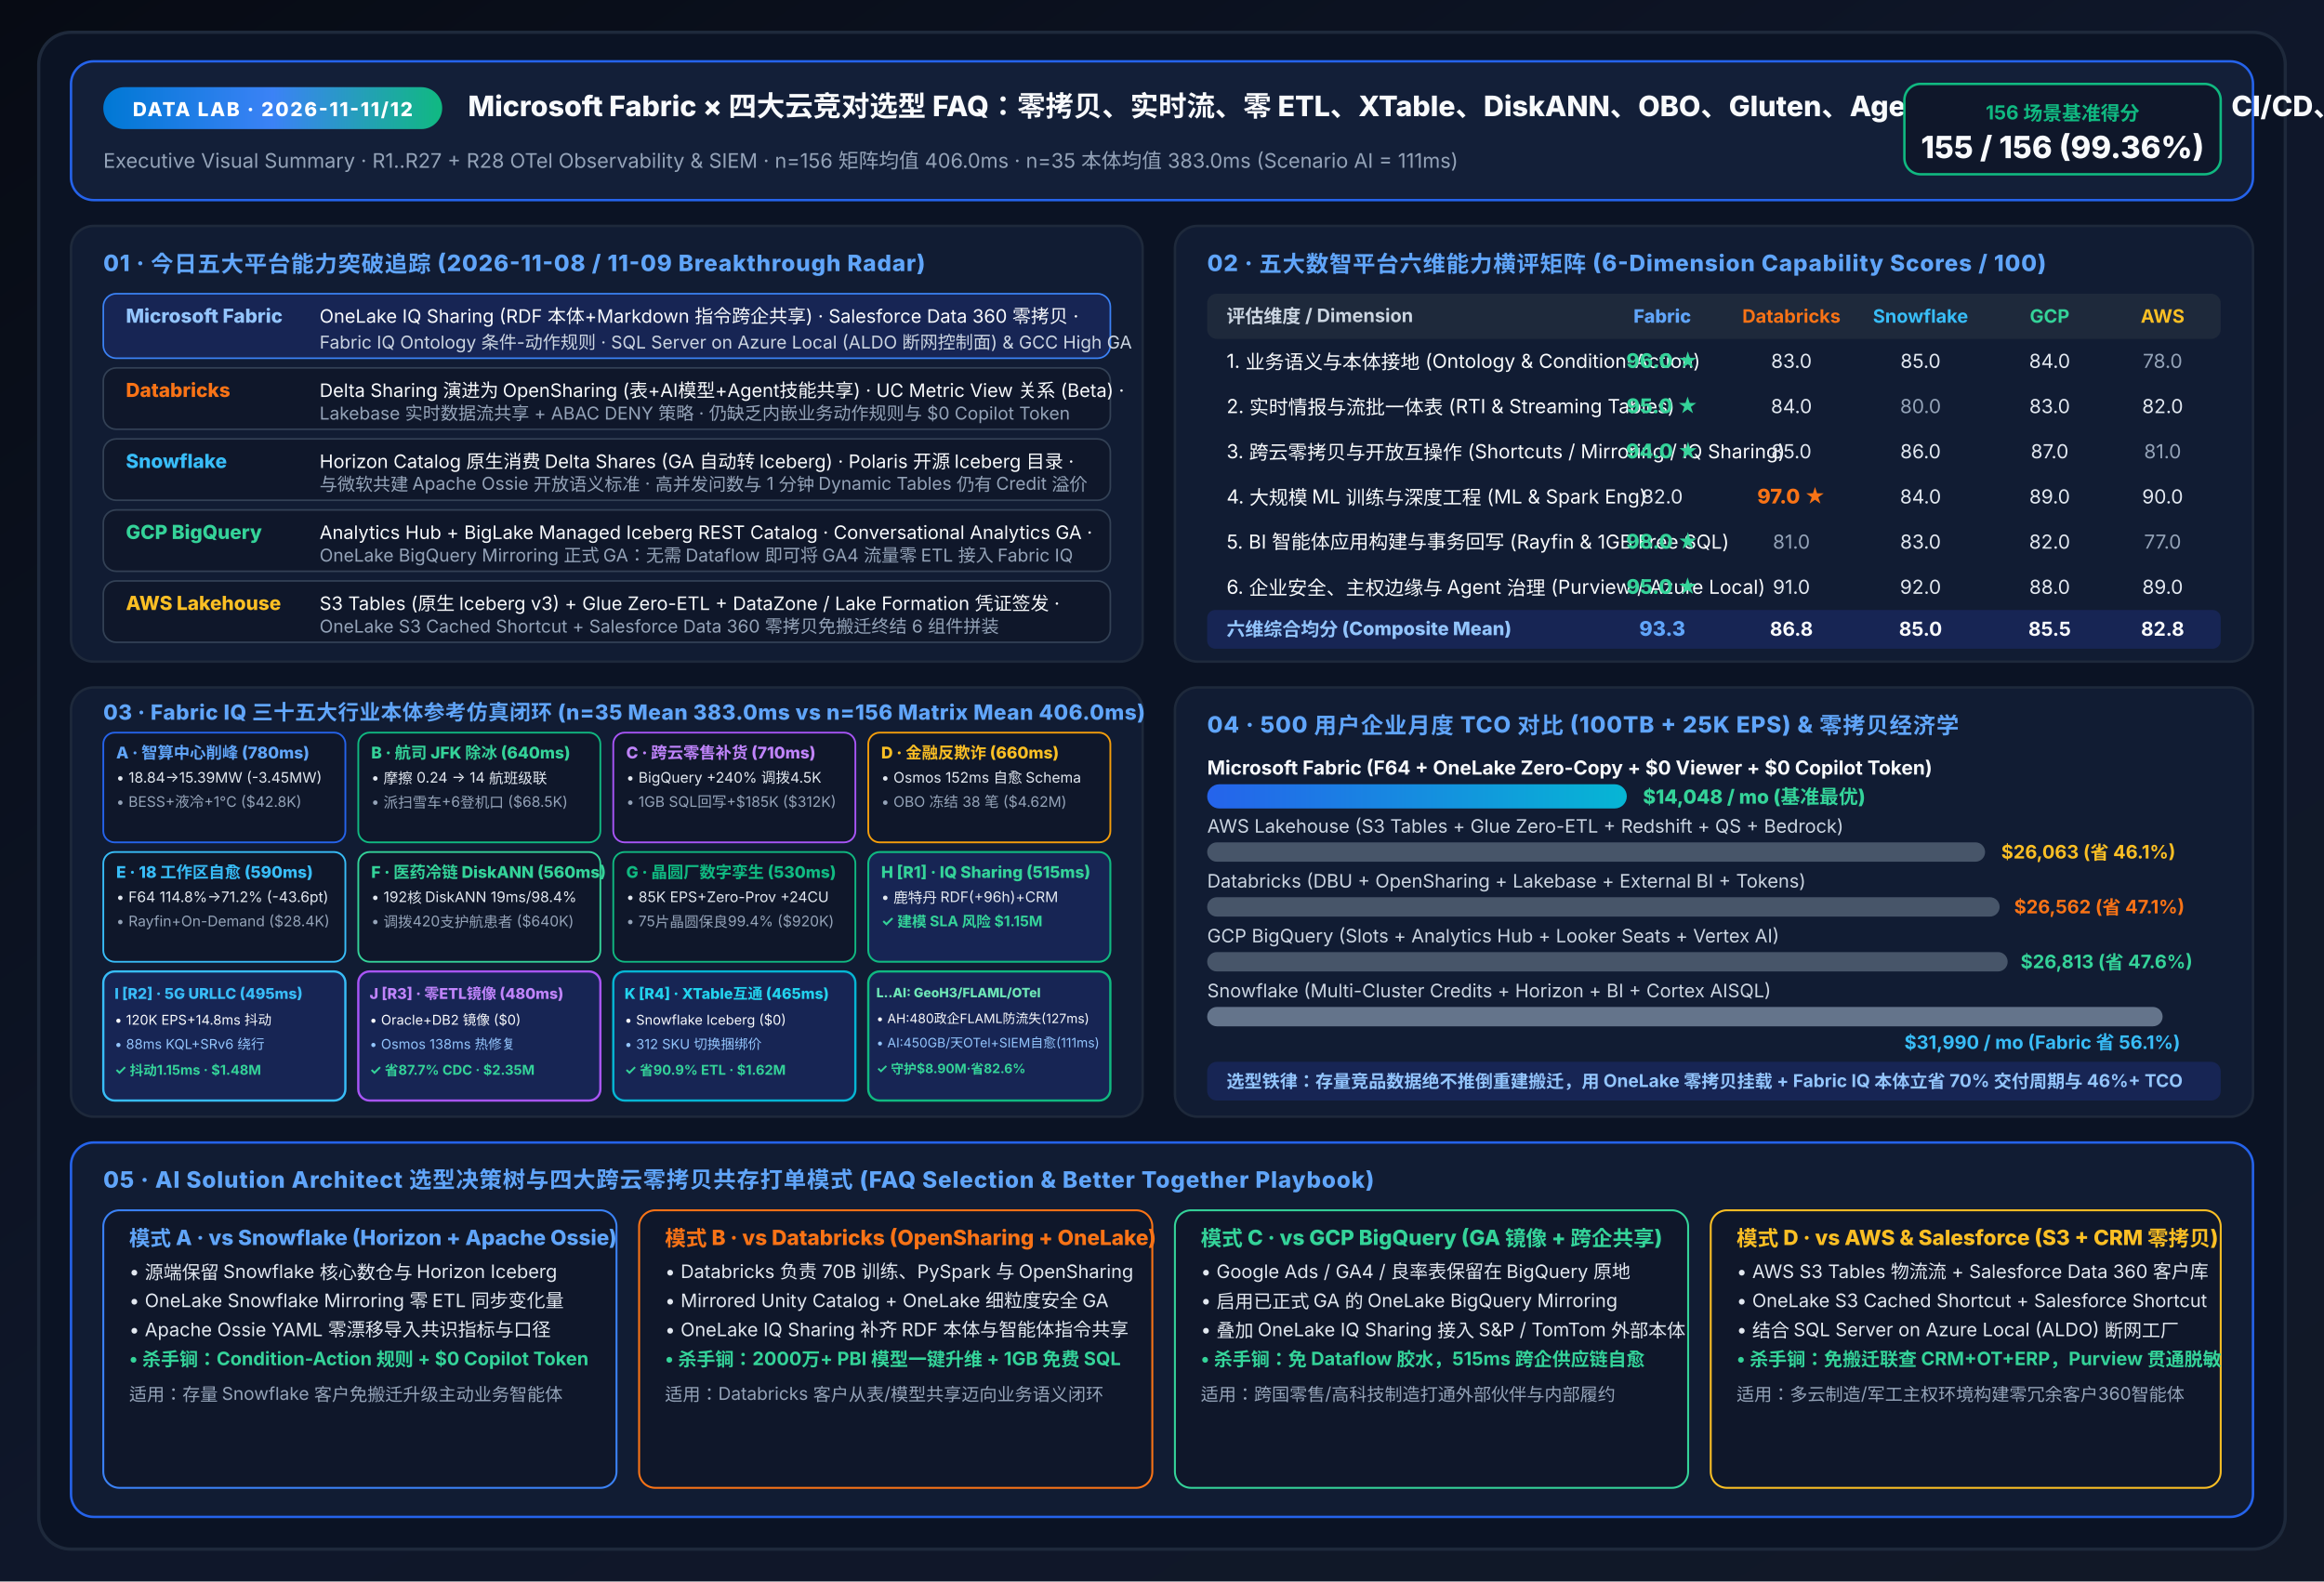
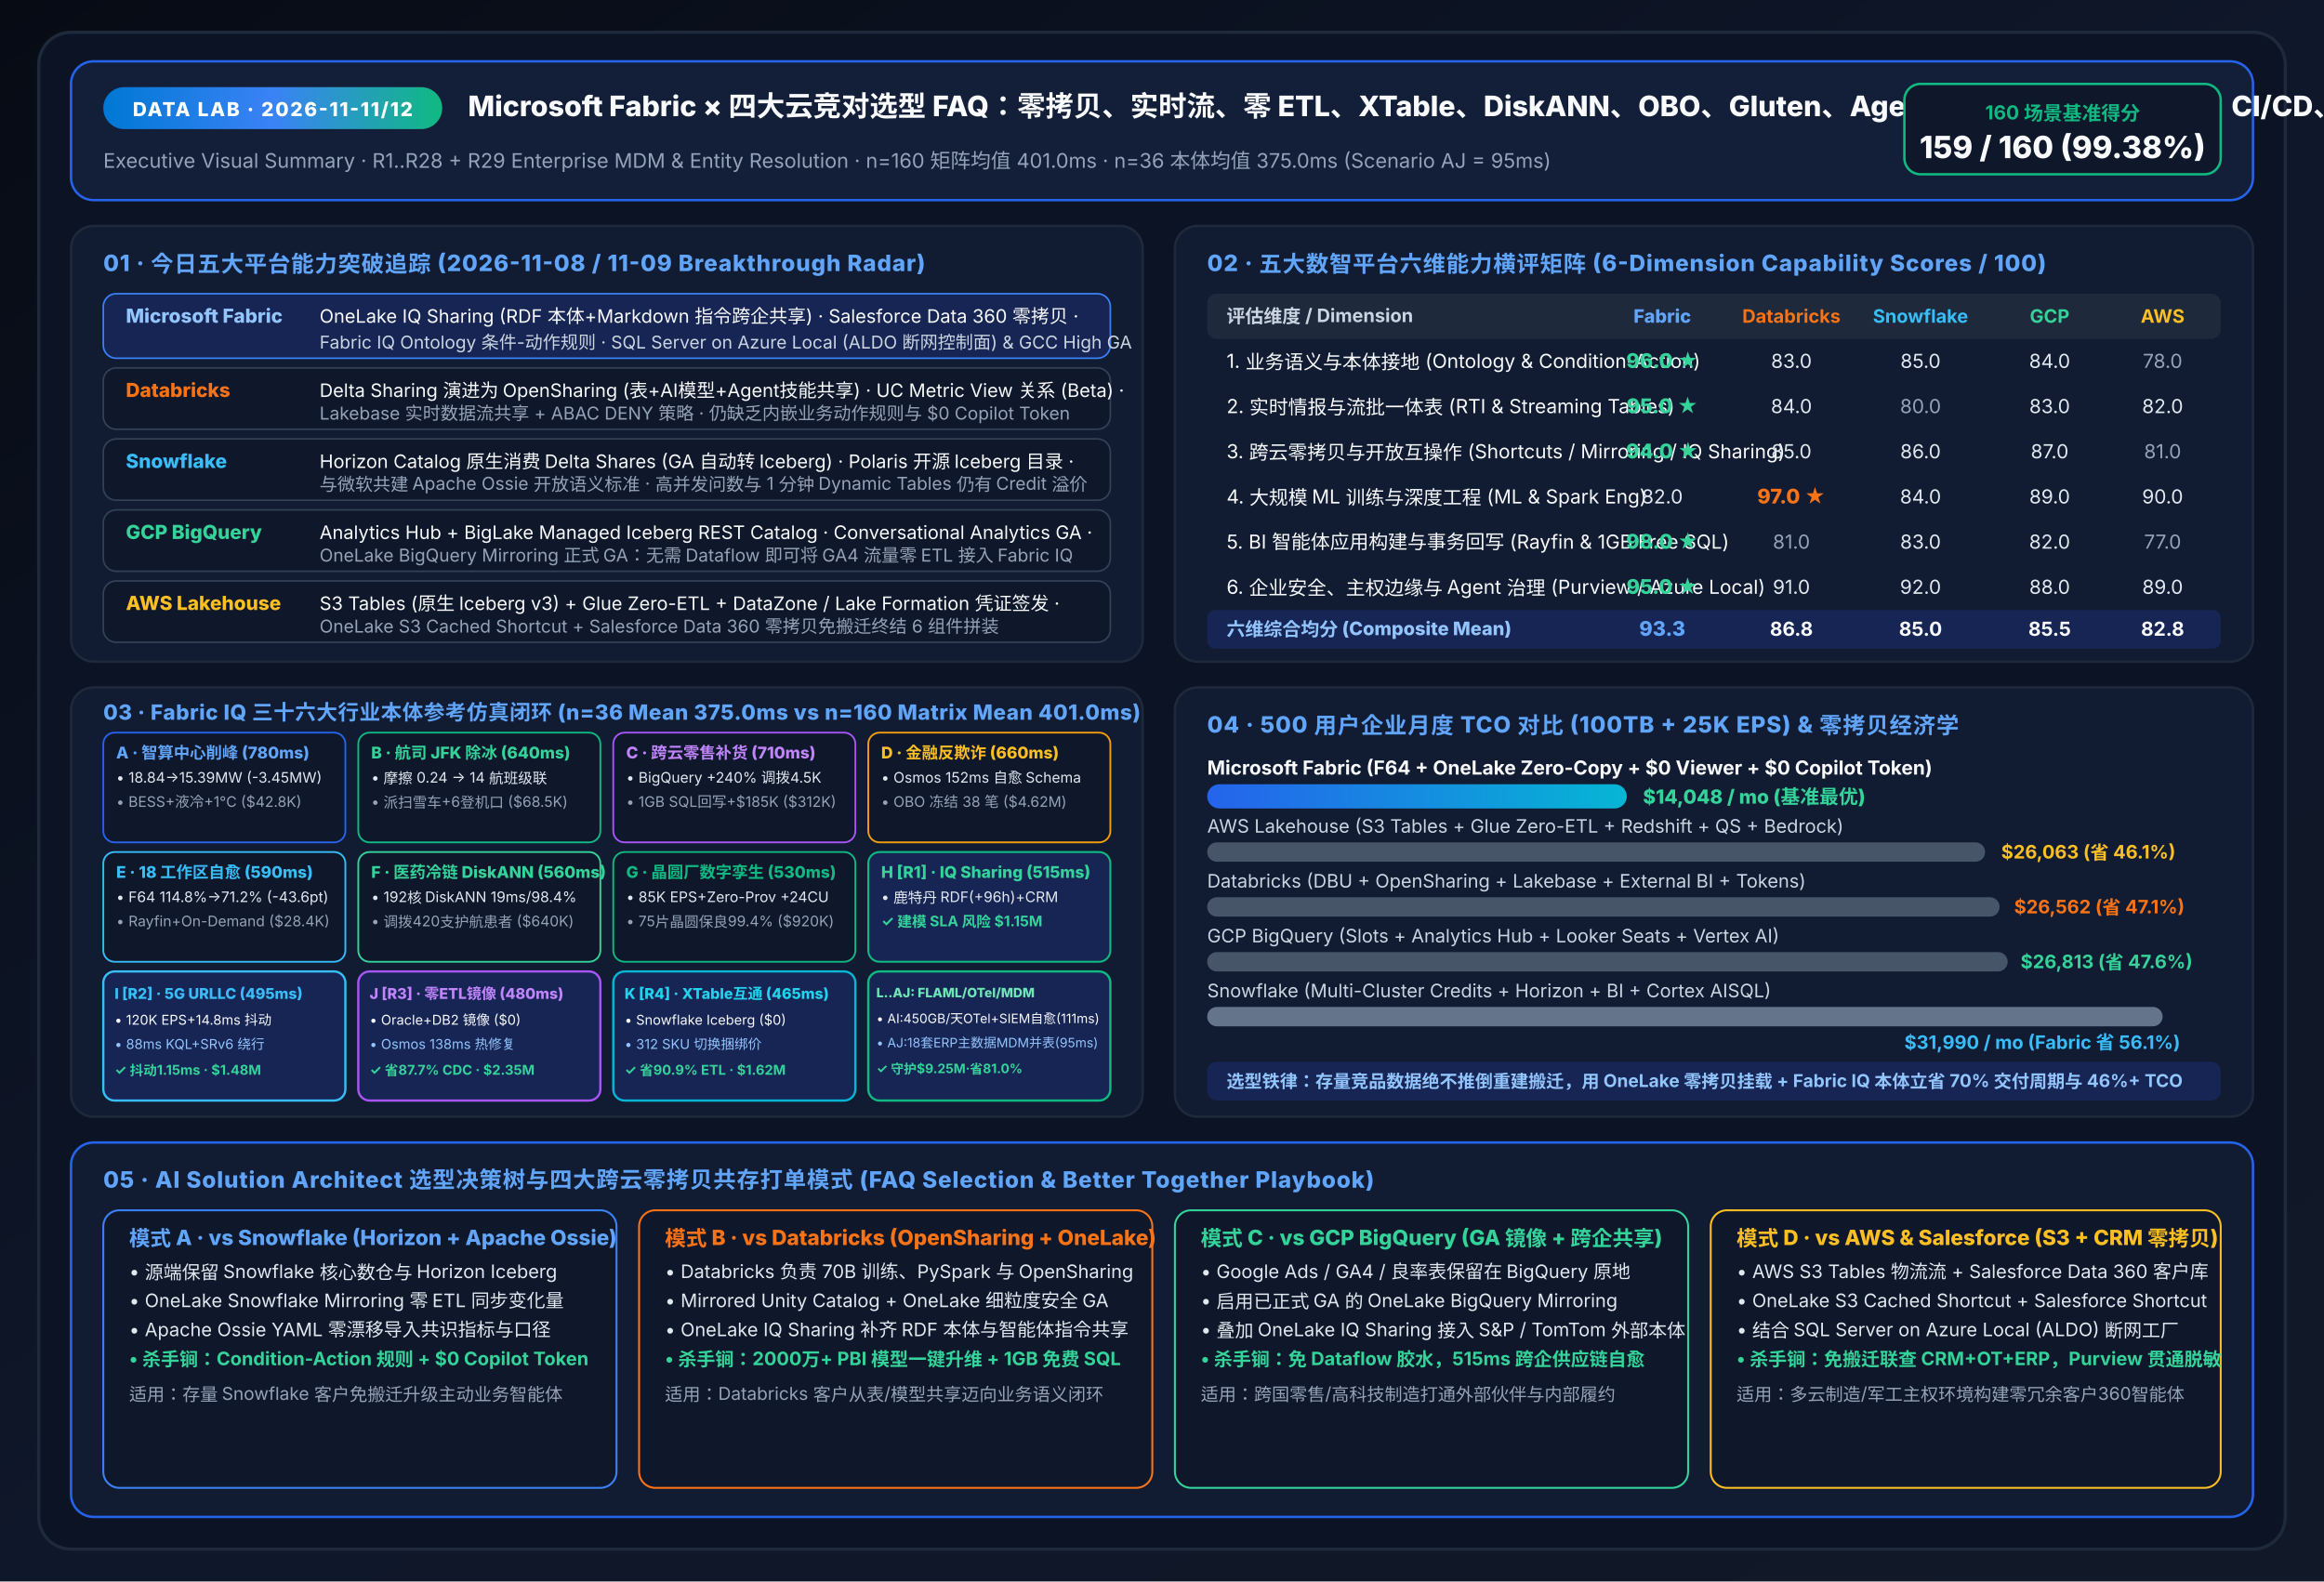
<svg xmlns="http://www.w3.org/2000/svg" viewBox="0 0 1440 980" width="1440" height="980" font-family="-apple-system, BlinkMacSystemFont, 'Segoe UI', 'PingFang SC', 'Microsoft YaHei', sans-serif">
  <defs>
    <linearGradient id="bgGrad" x1="0%" y1="0%" x2="100%" y2="100%">
      <stop offset="0%" stop-color="#070B14" />
      <stop offset="50%" stop-color="#0F172A" />
      <stop offset="100%" stop-color="#111827" />
    </linearGradient>
    <linearGradient id="accentGrad" x1="0%" y1="0%" x2="100%" y2="0%">
      <stop offset="0%" stop-color="#0078D4" />
      <stop offset="50%" stop-color="#3B82F6" />
      <stop offset="100%" stop-color="#10B981" />
    </linearGradient>
    <linearGradient id="fabricBar" x1="0%" y1="0%" x2="100%" y2="0%">
      <stop offset="0%" stop-color="#2563EB" />
      <stop offset="100%" stop-color="#06B6D4" />
    </linearGradient>
  </defs>
  <rect width="1440" height="980" fill="url(#bgGrad)" />
  <rect x="24" y="20" width="1392" height="940" rx="20" fill="#0B1324" stroke="#1E293B" stroke-width="2" />
  <rect x="44" y="38" width="1352" height="86" rx="14" fill="#131F38" stroke="#2563EB" stroke-width="1.5" />
  <rect x="64" y="54" width="210" height="26" rx="13" fill="url(#accentGrad)" />
  <text x="169" y="72" fill="#FFFFFF" font-size="12" font-weight="800" text-anchor="middle" letter-spacing="1">DATA LAB · 2026-11-11/12</text>
-   <text x="290" y="72" fill="#F8FAFC" font-size="17.5" font-weight="800">Microsoft Fabric × 四大云竞对选型 FAQ：零拷贝、实时流、零 ETL、XTable、DiskANN、OBO、Gluten、Agents、Osmos、FinOps、CI/CD、零信任、BCDR、共享、V-Order、AI、孪生、迁移、目录、图、Activator、医疗、ESG、零售、金融、时空、FLAML 与 OTel 可观测一图流</text>
-   <text x="64" y="104" fill="#94A3B8" font-size="12.5">Executive Visual Summary · R1..R27 + R28 OTel Observability &amp; SIEM · n=156 矩阵均值 406.0ms · n=35 本体均值 383.0ms (Scenario AI = 111ms)</text>
+   <text x="290" y="72" fill="#F8FAFC" font-size="17.5" font-weight="800">Microsoft Fabric × 四大云竞对选型 FAQ：零拷贝、实时流、零 ETL、XTable、DiskANN、OBO、Gluten、Agents、Osmos、FinOps、CI/CD、零信任、BCDR、共享、V-Order、AI、孪生、迁移、目录、图、Activator、医疗、ESG、零售、金融、时空、FLAML、OTel 与 MDM 一图流</text>
+   <text x="64" y="104" fill="#94A3B8" font-size="12.5">Executive Visual Summary · R1..R28 + R29 Enterprise MDM &amp; Entity Resolution · n=160 矩阵均值 401.0ms · n=36 本体均值 375.0ms (Scenario AJ = 95ms)</text>
  <rect x="1180" y="52" width="196" height="56" rx="10" fill="#0F172A" stroke="#10B981" stroke-width="1.5" />
-   <text x="1278" y="74" fill="#10B981" font-size="12" font-weight="700" text-anchor="middle">156 场景基准得分</text>
-   <text x="1278" y="98" fill="#F8FAFC" font-size="19" font-weight="800" text-anchor="middle">155 / 156 (99.36%)</text>
+   <text x="1278" y="74" fill="#10B981" font-size="12" font-weight="700" text-anchor="middle">160 场景基准得分</text>
+   <text x="1278" y="98" fill="#F8FAFC" font-size="19" font-weight="800" text-anchor="middle">159 / 160 (99.38%)</text>
  <rect x="44" y="140" width="664" height="270" rx="14" fill="#111C33" stroke="#1E293B" stroke-width="1.5" />
  <text x="64" y="168" fill="#60A5FA" font-size="14" font-weight="800" letter-spacing="0.5">01 · 今日五大平台能力突破追踪 (2026-11-08 / 11-09 Breakthrough Radar)</text>
  <rect x="64" y="182" width="624" height="40" rx="8" fill="#172554" stroke="#3B82F6" stroke-width="1" />
  <text x="78" y="200" fill="#93C5FD" font-size="12" font-weight="800">Microsoft Fabric</text>
  <text x="198" y="200" fill="#F8FAFC" font-size="11.5">OneLake IQ Sharing (RDF 本体+Markdown 指令跨企共享) · Salesforce Data 360 零拷贝 ·</text>
  <text x="198" y="216" fill="#CBD5E1" font-size="11">Fabric IQ Ontology 条件-动作规则 · SQL Server on Azure Local (ALDO 断网控制面) &amp; GCC High GA</text>
  <rect x="64" y="228" width="624" height="38" rx="8" fill="#0F172A" stroke="#334155" stroke-width="1" />
  <text x="78" y="246" fill="#F97316" font-size="12" font-weight="800">Databricks</text>
  <text x="198" y="246" fill="#F8FAFC" font-size="11.5">Delta Sharing 演进为 OpenSharing (表+AI模型+Agent技能共享) · UC Metric View 关系 (Beta) ·</text>
  <text x="198" y="260" fill="#94A3B8" font-size="11">Lakebase 实时数据流共享 + ABAC DENY 策略 · 仍缺乏内嵌业务动作规则与 $0 Copilot Token</text>
  <rect x="64" y="272" width="624" height="38" rx="8" fill="#0F172A" stroke="#334155" stroke-width="1" />
  <text x="78" y="290" fill="#38BDF8" font-size="12" font-weight="800">Snowflake</text>
  <text x="198" y="290" fill="#F8FAFC" font-size="11.5">Horizon Catalog 原生消费 Delta Shares (GA 自动转 Iceberg) · Polaris 开源 Iceberg 目录 ·</text>
  <text x="198" y="304" fill="#94A3B8" font-size="11">与微软共建 Apache Ossie 开放语义标准 · 高并发问数与 1 分钟 Dynamic Tables 仍有 Credit 溢价</text>
  <rect x="64" y="316" width="624" height="38" rx="8" fill="#0F172A" stroke="#334155" stroke-width="1" />
  <text x="78" y="334" fill="#34D399" font-size="12" font-weight="800">GCP BigQuery</text>
  <text x="198" y="334" fill="#F8FAFC" font-size="11.5">Analytics Hub + BigLake Managed Iceberg REST Catalog · Conversational Analytics GA ·</text>
  <text x="198" y="348" fill="#94A3B8" font-size="11">OneLake BigQuery Mirroring 正式 GA：无需 Dataflow 即可将 GA4 流量零 ETL 接入 Fabric IQ</text>
  <rect x="64" y="360" width="624" height="38" rx="8" fill="#0F172A" stroke="#334155" stroke-width="1" />
  <text x="78" y="378" fill="#FBBF24" font-size="12" font-weight="800">AWS Lakehouse</text>
  <text x="198" y="378" fill="#F8FAFC" font-size="11.5">S3 Tables (原生 Iceberg v3) + Glue Zero-ETL + DataZone / Lake Formation 凭证签发 ·</text>
  <text x="198" y="392" fill="#94A3B8" font-size="11">OneLake S3 Cached Shortcut + Salesforce Data 360 零拷贝免搬迁终结 6 组件拼装</text>
  <rect x="728" y="140" width="668" height="270" rx="14" fill="#111C33" stroke="#1E293B" stroke-width="1.5" />
  <text x="748" y="168" fill="#60A5FA" font-size="14" font-weight="800" letter-spacing="0.5">02 · 五大数智平台六维能力横评矩阵 (6-Dimension Capability Scores / 100)</text>
  <rect x="748" y="182" width="628" height="28" rx="6" fill="#1E293B" />
  <text x="760" y="200" fill="#CBD5E1" font-size="11.5" font-weight="700">评估维度 / Dimension</text>
  <text x="1030" y="200" fill="#60A5FA" font-size="11.5" font-weight="800" text-anchor="middle">Fabric</text>
  <text x="1110" y="200" fill="#F97316" font-size="11.5" font-weight="700" text-anchor="middle">Databricks</text>
  <text x="1190" y="200" fill="#38BDF8" font-size="11.5" font-weight="700" text-anchor="middle">Snowflake</text>
  <text x="1270" y="200" fill="#34D399" font-size="11.5" font-weight="700" text-anchor="middle">GCP</text>
  <text x="1340" y="200" fill="#FBBF24" font-size="11.5" font-weight="700" text-anchor="middle">AWS</text>
  <text x="760" y="228" fill="#F8FAFC" font-size="12">1. 业务语义与本体接地 (Ontology &amp; Condition-Action)</text>
  <text x="1030" y="228" fill="#34D399" font-size="12.5" font-weight="800" text-anchor="middle">96.0 ★</text>
  <text x="1110" y="228" fill="#E2E8F0" font-size="12" text-anchor="middle">83.0</text>
  <text x="1190" y="228" fill="#E2E8F0" font-size="12" text-anchor="middle">85.0</text>
  <text x="1270" y="228" fill="#E2E8F0" font-size="12" text-anchor="middle">84.0</text>
  <text x="1340" y="228" fill="#94A3B8" font-size="12" text-anchor="middle">78.0</text>
  <text x="760" y="256" fill="#F8FAFC" font-size="12">2. 实时情报与流批一体表 (RTI &amp; Streaming Tables)</text>
  <text x="1030" y="256" fill="#34D399" font-size="12.5" font-weight="800" text-anchor="middle">95.0 ★</text>
  <text x="1110" y="256" fill="#E2E8F0" font-size="12" text-anchor="middle">84.0</text>
  <text x="1190" y="256" fill="#94A3B8" font-size="12" text-anchor="middle">80.0</text>
  <text x="1270" y="256" fill="#E2E8F0" font-size="12" text-anchor="middle">83.0</text>
  <text x="1340" y="256" fill="#E2E8F0" font-size="12" text-anchor="middle">82.0</text>
  <text x="760" y="284" fill="#F8FAFC" font-size="12">3. 跨云零拷贝与开放互操作 (Shortcuts / Mirroring / IQ Sharing)</text>
  <text x="1030" y="284" fill="#34D399" font-size="12.5" font-weight="800" text-anchor="middle">94.0 ★</text>
  <text x="1110" y="284" fill="#E2E8F0" font-size="12" text-anchor="middle">85.0</text>
  <text x="1190" y="284" fill="#E2E8F0" font-size="12" text-anchor="middle">86.0</text>
  <text x="1270" y="284" fill="#E2E8F0" font-size="12" text-anchor="middle">87.0</text>
  <text x="1340" y="284" fill="#94A3B8" font-size="12" text-anchor="middle">81.0</text>
  <text x="760" y="312" fill="#F8FAFC" font-size="12">4. 大规模 ML 训练与深度工程 (ML &amp; Spark Eng)</text>
  <text x="1030" y="312" fill="#E2E8F0" font-size="12" text-anchor="middle">82.0</text>
  <text x="1110" y="312" fill="#F97316" font-size="12.5" font-weight="800" text-anchor="middle">97.0 ★</text>
  <text x="1190" y="312" fill="#E2E8F0" font-size="12" text-anchor="middle">84.0</text>
  <text x="1270" y="312" fill="#E2E8F0" font-size="12" text-anchor="middle">89.0</text>
  <text x="1340" y="312" fill="#E2E8F0" font-size="12" text-anchor="middle">90.0</text>
  <text x="760" y="340" fill="#F8FAFC" font-size="12">5. BI 智能体应用构建与事务回写 (Rayfin &amp; 1GB Free SQL)</text>
  <text x="1030" y="340" fill="#34D399" font-size="12.5" font-weight="800" text-anchor="middle">98.0 ★</text>
  <text x="1110" y="340" fill="#94A3B8" font-size="12" text-anchor="middle">81.0</text>
  <text x="1190" y="340" fill="#E2E8F0" font-size="12" text-anchor="middle">83.0</text>
  <text x="1270" y="340" fill="#E2E8F0" font-size="12" text-anchor="middle">82.0</text>
  <text x="1340" y="340" fill="#94A3B8" font-size="12" text-anchor="middle">77.0</text>
  <text x="760" y="368" fill="#F8FAFC" font-size="12">6. 企业安全、主权边缘与 Agent 治理 (Purview / Azure Local)</text>
  <text x="1030" y="368" fill="#34D399" font-size="12.5" font-weight="800" text-anchor="middle">95.0 ★</text>
  <text x="1110" y="368" fill="#E2E8F0" font-size="12" text-anchor="middle">91.0</text>
  <text x="1190" y="368" fill="#E2E8F0" font-size="12" text-anchor="middle">92.0</text>
  <text x="1270" y="368" fill="#E2E8F0" font-size="12" text-anchor="middle">88.0</text>
  <text x="1340" y="368" fill="#E2E8F0" font-size="12" text-anchor="middle">89.0</text>
  <rect x="748" y="378" width="628" height="24" rx="5" fill="#172554" />
  <text x="760" y="394" fill="#93C5FD" font-size="11.5" font-weight="800">六维综合均分 (Composite Mean)</text>
  <text x="1030" y="394" fill="#60A5FA" font-size="12.5" font-weight="800" text-anchor="middle">93.3</text>
  <text x="1110" y="394" fill="#F8FAFC" font-size="12" font-weight="700" text-anchor="middle">86.8</text>
  <text x="1190" y="394" fill="#F8FAFC" font-size="12" font-weight="700" text-anchor="middle">85.0</text>
  <text x="1270" y="394" fill="#F8FAFC" font-size="12" font-weight="700" text-anchor="middle">85.5</text>
  <text x="1340" y="394" fill="#F8FAFC" font-size="12" font-weight="700" text-anchor="middle">82.8</text>
  <rect x="44" y="426" width="664" height="266" rx="14" fill="#111C33" stroke="#1E293B" stroke-width="1.5" />
-   <text x="64" y="446" fill="#60A5FA" font-size="13" font-weight="800" letter-spacing="0.3">03 · Fabric IQ 三十五大行业本体参考仿真闭环 (n=35 Mean 383.0ms vs n=156 Matrix Mean 406.0ms)</text>
+   <text x="64" y="446" fill="#60A5FA" font-size="13" font-weight="800" letter-spacing="0.3">03 · Fabric IQ 三十六大行业本体参考仿真闭环 (n=36 Mean 375.0ms vs n=160 Matrix Mean 401.0ms)</text>
  <rect x="64" y="454" width="150" height="68" rx="7" fill="#0F172A" stroke="#2563EB" stroke-width="1.1" />
  <text x="72" y="470" fill="#60A5FA" font-size="10" font-weight="800">A · 智算中心削峰 (780ms)</text>
  <text x="72" y="485" fill="#E2E8F0" font-size="9">• 18.84→15.39MW (-3.45MW)</text>
  <text x="72" y="500" fill="#94A3B8" font-size="9">• BESS+液冷+1°C ($42.8K)</text>
  <rect x="222" y="454" width="150" height="68" rx="7" fill="#0F172A" stroke="#10B981" stroke-width="1.1" />
  <text x="230" y="470" fill="#34D399" font-size="10" font-weight="800">B · 航司 JFK 除冰 (640ms)</text>
  <text x="230" y="485" fill="#E2E8F0" font-size="9">• 摩擦 0.24 → 14 航班级联</text>
  <text x="230" y="500" fill="#94A3B8" font-size="9">• 派扫雪车+6登机口 ($68.5K)</text>
  <rect x="380" y="454" width="150" height="68" rx="7" fill="#0F172A" stroke="#A855F7" stroke-width="1.1" />
  <text x="388" y="470" fill="#C084FC" font-size="10" font-weight="800">C · 跨云零售补货 (710ms)</text>
  <text x="388" y="485" fill="#E2E8F0" font-size="9">• BigQuery +240% 调拨4.5K</text>
  <text x="388" y="500" fill="#94A3B8" font-size="9">• 1GB SQL回写+$185K ($312K)</text>
  <rect x="538" y="454" width="150" height="68" rx="7" fill="#0F172A" stroke="#F59E0B" stroke-width="1.1" />
  <text x="546" y="470" fill="#FBBF24" font-size="10" font-weight="800">D · 金融反欺诈 (660ms)</text>
  <text x="546" y="485" fill="#E2E8F0" font-size="9">• Osmos 152ms 自愈 Schema</text>
  <text x="546" y="500" fill="#94A3B8" font-size="9">• OBO 冻结 38 笔 ($4.62M)</text>
  <rect x="64" y="528" width="150" height="68" rx="7" fill="#0F172A" stroke="#38BDF8" stroke-width="1.1" />
  <text x="72" y="544" fill="#38BDF8" font-size="10" font-weight="800">E · 18 工作区自愈 (590ms)</text>
  <text x="72" y="559" fill="#E2E8F0" font-size="9">• F64 114.8%→71.2% (-43.6pt)</text>
  <text x="72" y="574" fill="#94A3B8" font-size="9">• Rayfin+On-Demand ($28.4K)</text>
  <rect x="222" y="528" width="150" height="68" rx="7" fill="#0F172A" stroke="#34D399" stroke-width="1.1" />
  <text x="230" y="544" fill="#34D399" font-size="10" font-weight="800">F · 医药冷链 DiskANN (560ms)</text>
  <text x="230" y="559" fill="#E2E8F0" font-size="9">• 192核 DiskANN 19ms/98.4%</text>
  <text x="230" y="574" fill="#94A3B8" font-size="9">• 调拨420支护航患者 ($640K)</text>
  <rect x="380" y="528" width="150" height="68" rx="7" fill="#0F172A" stroke="#10B981" stroke-width="1.1" />
  <text x="388" y="544" fill="#10B981" font-size="10" font-weight="800">G · 晶圆厂数字孪生 (530ms)</text>
  <text x="388" y="559" fill="#E2E8F0" font-size="9">• 85K EPS+Zero-Prov +24CU</text>
  <text x="388" y="574" fill="#94A3B8" font-size="9">• 75片晶圆保良99.4% ($920K)</text>
  <rect x="538" y="528" width="150" height="68" rx="7" fill="#172554" stroke="#10B981" stroke-width="1.2" />
  <text x="546" y="544" fill="#34D399" font-size="10" font-weight="800">H [R1] · IQ Sharing (515ms)</text>
  <text x="546" y="559" fill="#E2E8F0" font-size="9">• 鹿特丹 RDF(+96h)+CRM</text>
  <text x="546" y="574" fill="#34D399" font-size="9" font-weight="700">✓ 建模 SLA 风险 $1.15M</text>
  <rect x="64" y="602" width="150" height="80" rx="7" fill="#172554" stroke="#38BDF8" stroke-width="1.4" />
  <text x="71" y="619" fill="#38BDF8" font-size="9.2" font-weight="800">I [R2] · 5G URLLC (495ms)</text>
  <text x="71" y="635" fill="#F8FAFC" font-size="8.4">• 120K EPS+14.8ms 抖动</text>
  <text x="71" y="650" fill="#93C5FD" font-size="8.4">• 88ms KQL+SRv6 绕行</text>
  <text x="71" y="666" fill="#34D399" font-size="8.4" font-weight="700">✓ 抖动1.15ms · $1.48M</text>
  <rect x="222" y="602" width="150" height="80" rx="7" fill="#172554" stroke="#A855F7" stroke-width="1.4" />
  <text x="229" y="619" fill="#C084FC" font-size="9.2" font-weight="800">J [R3] · 零ETL镜像 (480ms)</text>
  <text x="229" y="635" fill="#F8FAFC" font-size="8.4">• Oracle+DB2 镜像 ($0)</text>
  <text x="229" y="650" fill="#93C5FD" font-size="8.4">• Osmos 138ms 热修复</text>
  <text x="229" y="666" fill="#34D399" font-size="8.4" font-weight="700">✓ 省87.7% CDC · $2.35M</text>
  <rect x="380" y="602" width="150" height="80" rx="7" fill="#172554" stroke="#06B6D4" stroke-width="1.4" />
  <text x="387" y="619" fill="#22D3EE" font-size="9.2" font-weight="800">K [R4] · XTable互通 (465ms)</text>
  <text x="387" y="635" fill="#F8FAFC" font-size="8.4">• Snowflake Iceberg ($0)</text>
  <text x="387" y="650" fill="#93C5FD" font-size="8.4">• 312 SKU 切换捆绑价</text>
  <text x="387" y="666" fill="#34D399" font-size="8.4" font-weight="700">✓ 省90.9% ETL · $1.62M</text>
  <rect x="538" y="602" width="150" height="80" rx="7" fill="#172554" stroke="#10B981" stroke-width="1.4" />
-   <text x="543" y="618" fill="#6EE7B7" font-size="8.0" font-weight="800">L..AI: GeoH3/FLAML/OTel</text>
-   <text x="543" y="634" fill="#F8FAFC" font-size="8.0">• AH:480政企FLAML防流失(127ms)</text>
-   <text x="543" y="649" fill="#93C5FD" font-size="8.0">• AI:450GB/天OTel+SIEM自愈(111ms)</text>
-   <text x="543" y="665" fill="#34D399" font-size="8.0" font-weight="700">✓ 守护$8.90M·省82.6%</text>
+   <text x="543" y="618" fill="#6EE7B7" font-size="8.0" font-weight="800">L..AJ: FLAML/OTel/MDM</text>
+   <text x="543" y="634" fill="#F8FAFC" font-size="8.0">• AI:450GB/天OTel+SIEM自愈(111ms)</text>
+   <text x="543" y="649" fill="#93C5FD" font-size="8.0">• AJ:18套ERP主数据MDM并表(95ms)</text>
+   <text x="543" y="665" fill="#34D399" font-size="8.0" font-weight="700">✓ 守护$9.25M·省81.0%</text>
  <rect x="728" y="426" width="668" height="266" rx="14" fill="#111C33" stroke="#1E293B" stroke-width="1.5" />
  <text x="748" y="454" fill="#60A5FA" font-size="14" font-weight="800" letter-spacing="0.5">04 · 500 用户企业月度 TCO 对比 (100TB + 25K EPS) &amp; 零拷贝经济学</text>
  <text x="748" y="480" fill="#F8FAFC" font-size="12" font-weight="700">Microsoft Fabric (F64 + OneLake Zero-Copy + $0 Viewer + $0 Copilot Token)</text>
  <rect x="748" y="486" width="260" height="15" rx="7.5" fill="url(#fabricBar)" />
  <text x="1018" y="498" fill="#34D399" font-size="12" font-weight="800">$14,048 / mo (基准最优)</text>
  <text x="748" y="516" fill="#CBD5E1" font-size="11.5">AWS Lakehouse (S3 Tables + Glue Zero-ETL + Redshift + QS + Bedrock)</text>
  <rect x="748" y="522" width="482" height="12" rx="6" fill="#475569" />
  <text x="1240" y="532" fill="#FBBF24" font-size="11.5" font-weight="700">$26,063 (省 46.1%)</text>
  <text x="748" y="550" fill="#CBD5E1" font-size="11.5">Databricks (DBU + OpenSharing + Lakebase + External BI + Tokens)</text>
  <rect x="748" y="556" width="491" height="12" rx="6" fill="#475569" />
  <text x="1248" y="566" fill="#F97316" font-size="11.5" font-weight="700">$26,562 (省 47.1%)</text>
  <text x="748" y="584" fill="#CBD5E1" font-size="11.5">GCP BigQuery (Slots + Analytics Hub + Looker Seats + Vertex AI)</text>
  <rect x="748" y="590" width="496" height="12" rx="6" fill="#475569" />
  <text x="1252" y="600" fill="#34D399" font-size="11.5" font-weight="700">$26,813 (省 47.6%)</text>
  <text x="748" y="618" fill="#CBD5E1" font-size="11.5">Snowflake (Multi-Cluster Credits + Horizon + BI + Cortex AISQL)</text>
  <rect x="748" y="624" width="592" height="12" rx="6" fill="#64748B" />
  <text x="1180" y="650" fill="#38BDF8" font-size="11.5" font-weight="700">$31,990 / mo (Fabric 省 56.1%)</text>
  <rect x="748" y="658" width="628" height="24" rx="6" fill="#172554" />
  <text x="760" y="674" fill="#93C5FD" font-size="11" font-weight="700">选型铁律：存量竞品数据绝不推倒重建搬迁，用 OneLake 零拷贝挂载 + Fabric IQ 本体立省 70% 交付周期与 46%+ TCO</text>
  <rect x="44" y="708" width="1352" height="232" rx="14" fill="#111C33" stroke="#2563EB" stroke-width="1.5" />
  <text x="64" y="736" fill="#60A5FA" font-size="14" font-weight="800" letter-spacing="0.5">05 · AI Solution Architect 选型决策树与四大跨云零拷贝共存打单模式 (FAQ Selection &amp; Better Together Playbook)</text>
  <rect x="64" y="750" width="318" height="172" rx="10" fill="#0F172A" stroke="#3B82F6" stroke-width="1.2" />
  <text x="80" y="772" fill="#60A5FA" font-size="13" font-weight="800">模式 A · vs Snowflake (Horizon + Apache Ossie)</text>
  <text x="80" y="792" fill="#E2E8F0" font-size="11.5">• 源端保留 Snowflake 核心数仓与 Horizon Iceberg</text>
  <text x="80" y="810" fill="#E2E8F0" font-size="11.5">• OneLake Snowflake Mirroring 零 ETL 同步变化量</text>
  <text x="80" y="828" fill="#E2E8F0" font-size="11.5">• Apache Ossie YAML 零漂移导入共识指标与口径</text>
  <text x="80" y="846" fill="#34D399" font-size="11.5" font-weight="700">• 杀手锏：Condition-Action 规则 + $0 Copilot Token</text>
  <text x="80" y="868" fill="#94A3B8" font-size="11">适用：存量 Snowflake 客户免搬迁升级主动业务智能体</text>
  <rect x="396" y="750" width="318" height="172" rx="10" fill="#0F172A" stroke="#F97316" stroke-width="1.2" />
  <text x="412" y="772" fill="#F97316" font-size="13" font-weight="800">模式 B · vs Databricks (OpenSharing + OneLake)</text>
  <text x="412" y="792" fill="#E2E8F0" font-size="11.5">• Databricks 负责 70B 训练、PySpark 与 OpenSharing</text>
  <text x="412" y="810" fill="#E2E8F0" font-size="11.5">• Mirrored Unity Catalog + OneLake 细粒度安全 GA</text>
  <text x="412" y="828" fill="#E2E8F0" font-size="11.5">• OneLake IQ Sharing 补齐 RDF 本体与智能体指令共享</text>
  <text x="412" y="846" fill="#34D399" font-size="11.5" font-weight="700">• 杀手锏：2000万+ PBI 模型一键升维 + 1GB 免费 SQL</text>
  <text x="412" y="868" fill="#94A3B8" font-size="11">适用：Databricks 客户从表/模型共享迈向业务语义闭环</text>
  <rect x="728" y="750" width="318" height="172" rx="10" fill="#0F172A" stroke="#34D399" stroke-width="1.2" />
  <text x="744" y="772" fill="#34D399" font-size="13" font-weight="800">模式 C · vs GCP BigQuery (GA 镜像 + 跨企共享)</text>
  <text x="744" y="792" fill="#E2E8F0" font-size="11.5">• Google Ads / GA4 / 良率表保留在 BigQuery 原地</text>
  <text x="744" y="810" fill="#E2E8F0" font-size="11.5">• 启用已正式 GA 的 OneLake BigQuery Mirroring</text>
  <text x="744" y="828" fill="#E2E8F0" font-size="11.5">• 叠加 OneLake IQ Sharing 接入 S&amp;P / TomTom 外部本体</text>
  <text x="744" y="846" fill="#34D399" font-size="11.5" font-weight="700">• 杀手锏：免 Dataflow 胶水，515ms 跨企供应链自愈</text>
  <text x="744" y="868" fill="#94A3B8" font-size="11">适用：跨国零售/高科技制造打通外部伙伴与内部履约</text>
  <rect x="1060" y="750" width="316" height="172" rx="10" fill="#0F172A" stroke="#FBBF24" stroke-width="1.2" />
  <text x="1076" y="772" fill="#FBBF24" font-size="13" font-weight="800">模式 D · vs AWS &amp; Salesforce (S3 + CRM 零拷贝)</text>
  <text x="1076" y="792" fill="#E2E8F0" font-size="11.5">• AWS S3 Tables 物流流 + Salesforce Data 360 客户库</text>
  <text x="1076" y="810" fill="#E2E8F0" font-size="11.5">• OneLake S3 Cached Shortcut + Salesforce Shortcut</text>
  <text x="1076" y="828" fill="#E2E8F0" font-size="11.5">• 结合 SQL Server on Azure Local (ALDO) 断网工厂</text>
  <text x="1076" y="846" fill="#34D399" font-size="11.5" font-weight="700">• 杀手锏：免搬迁联查 CRM+OT+ERP，Purview 贯通脱敏</text>
  <text x="1076" y="868" fill="#94A3B8" font-size="11">适用：多云制造/军工主权环境构建零冗余客户360智能体</text>
</svg>
